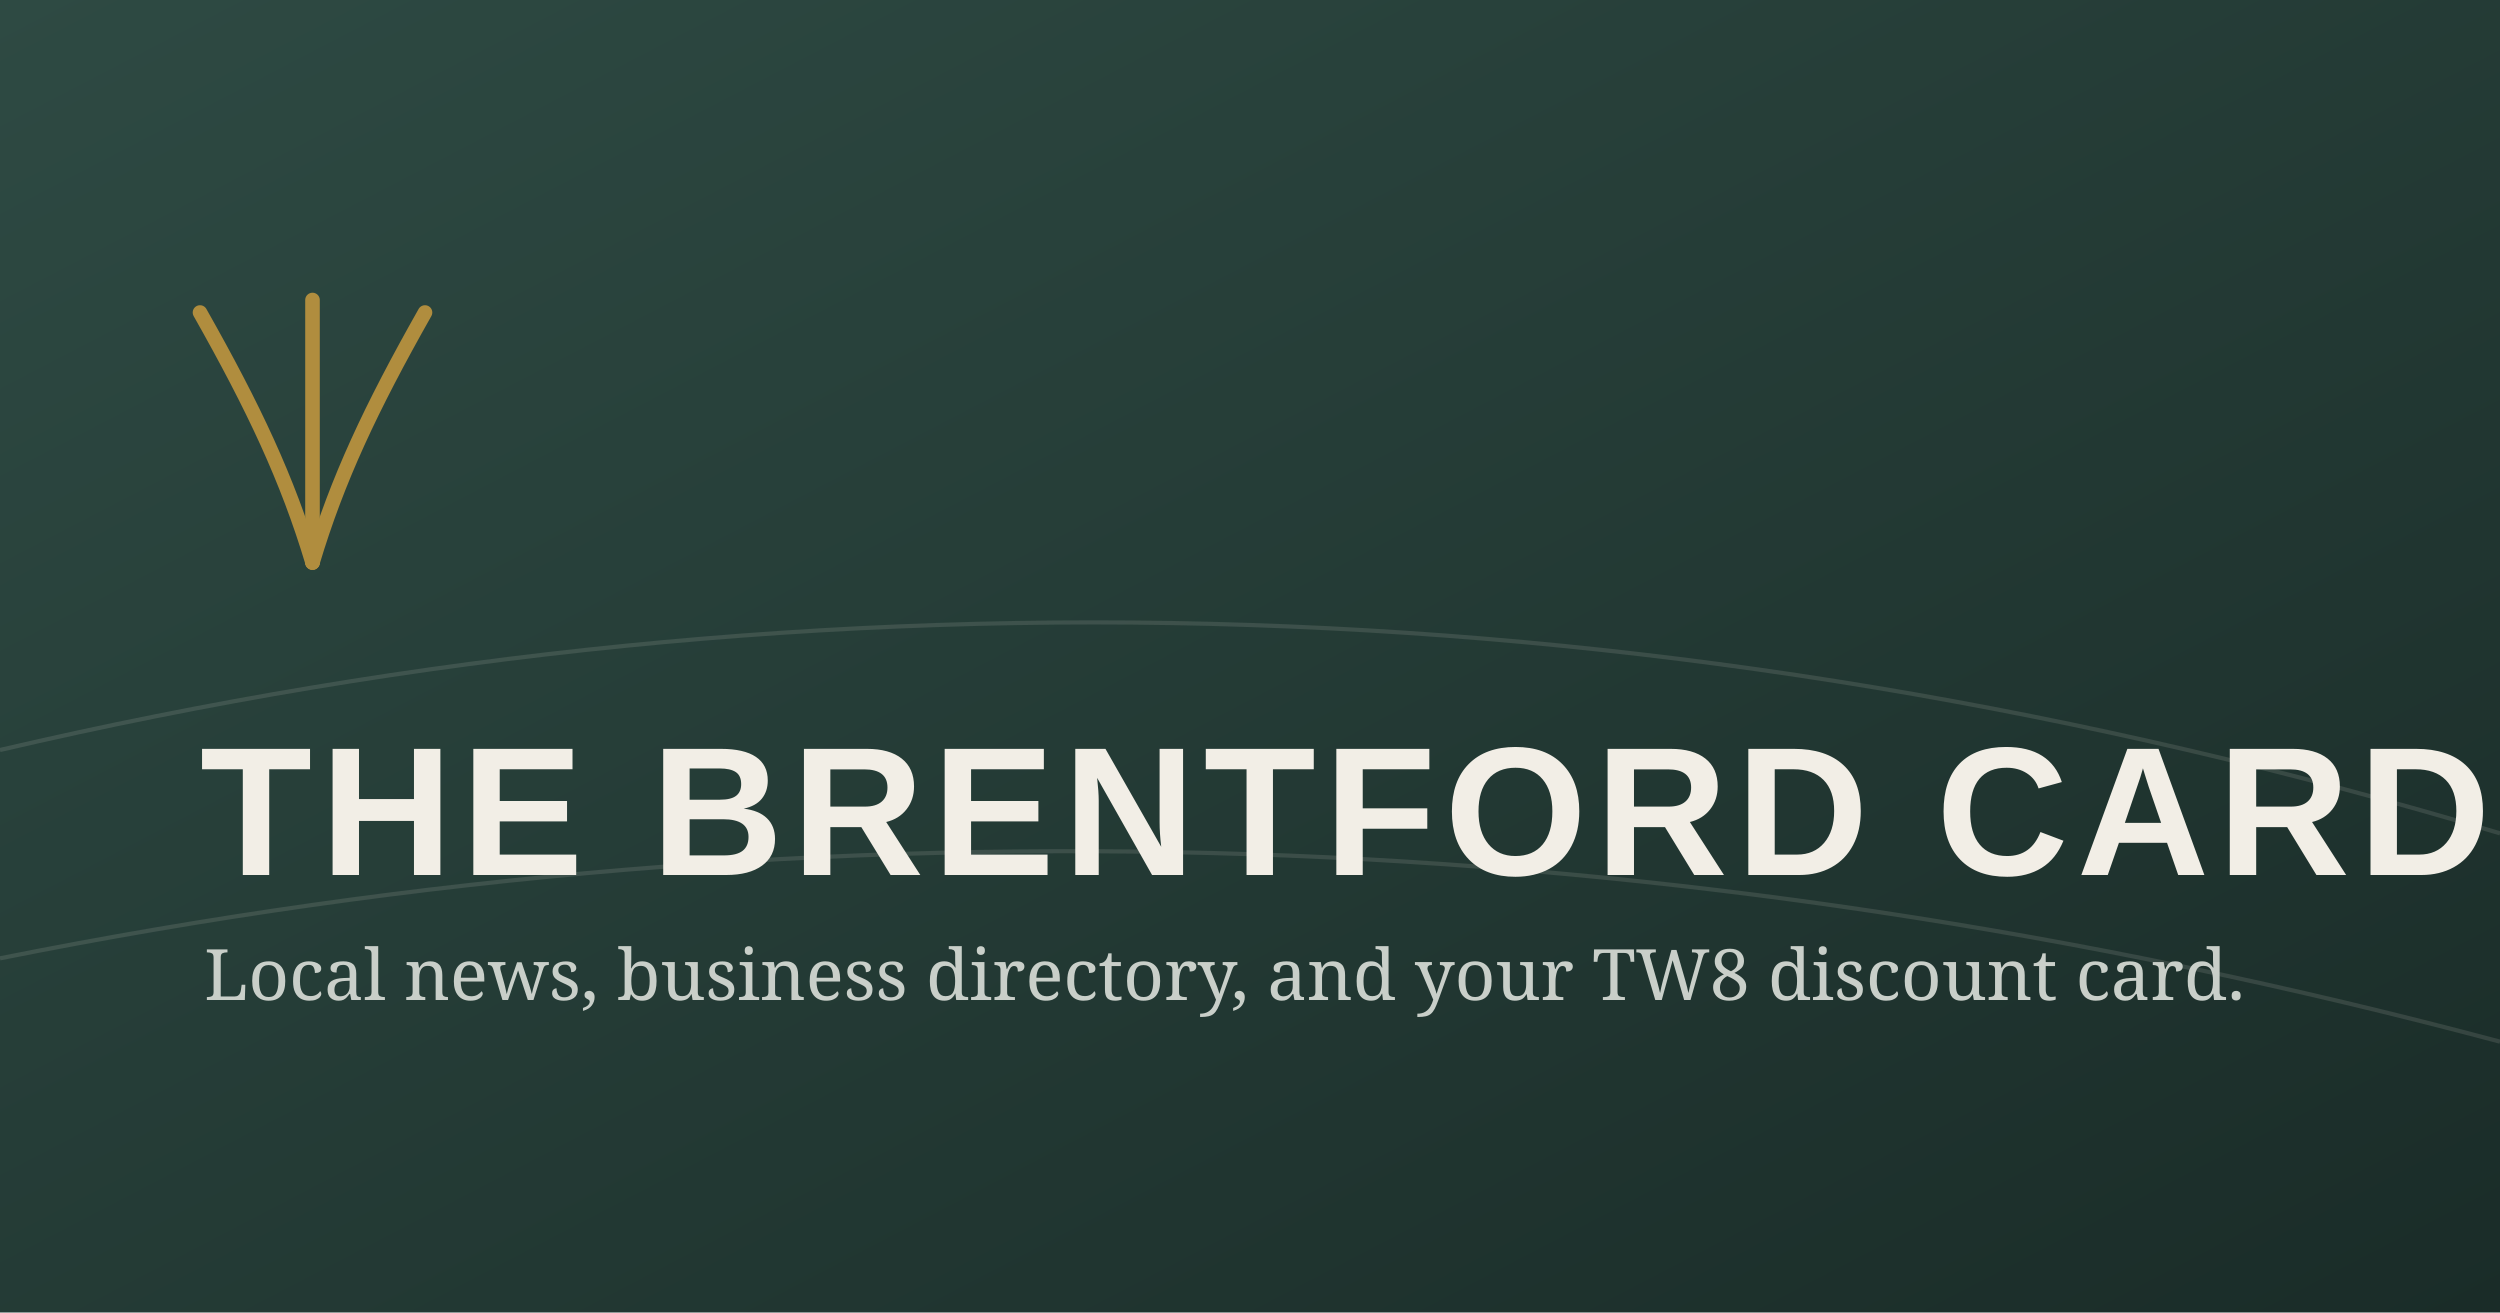
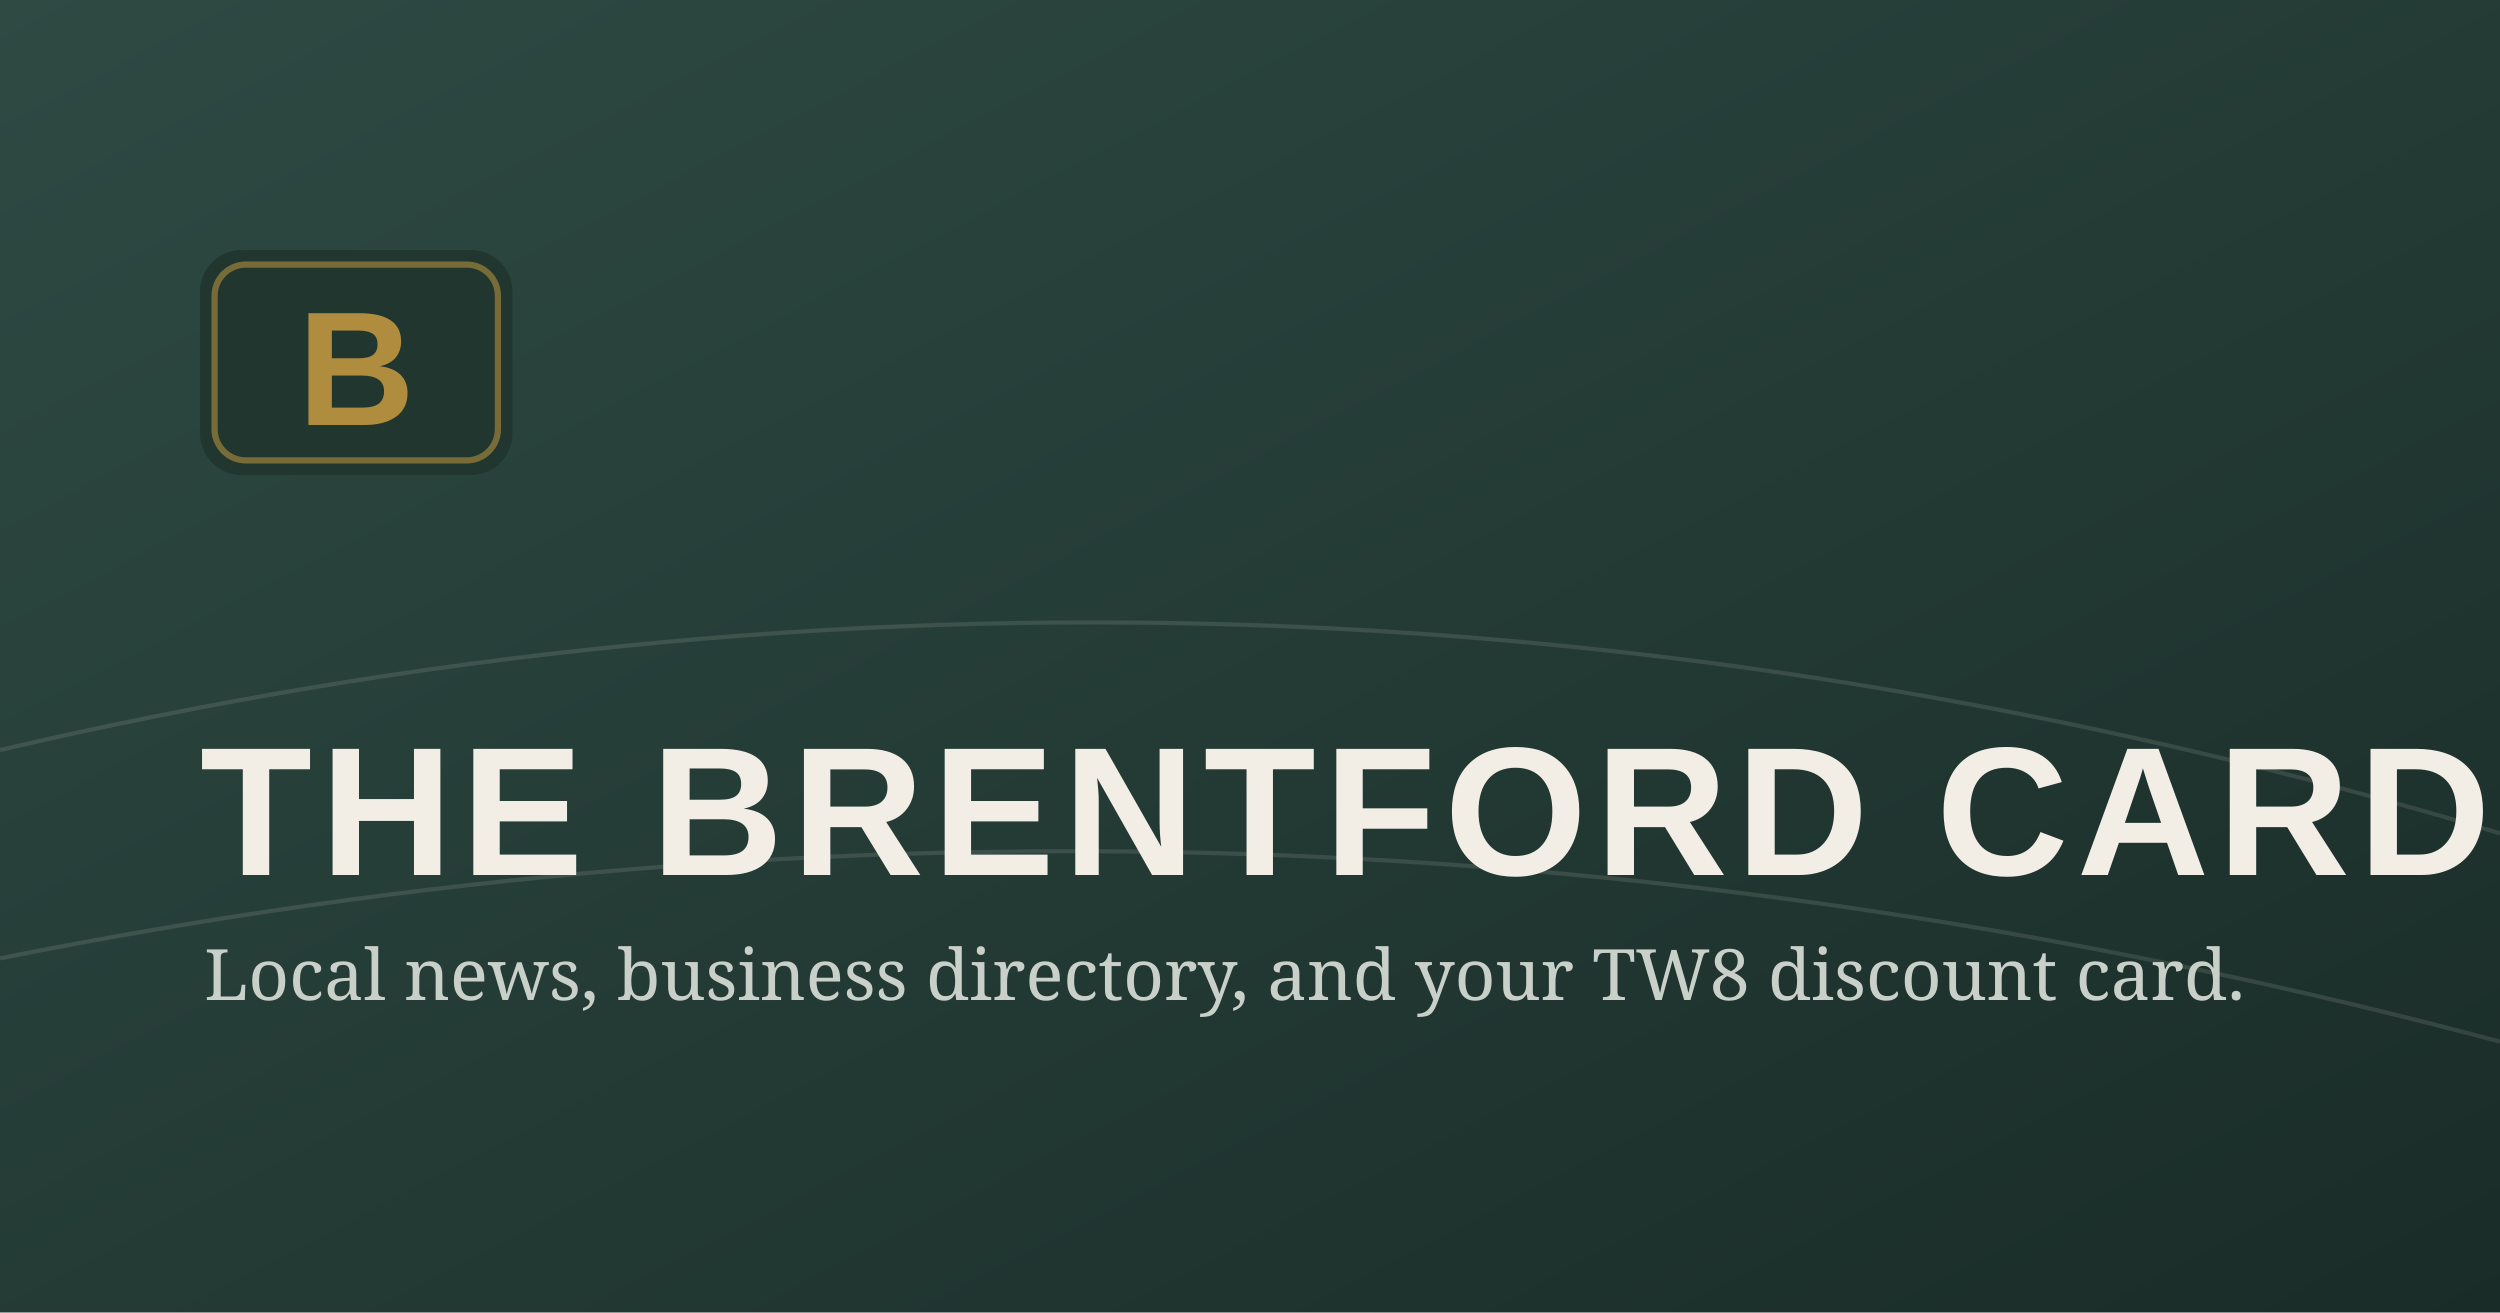
<svg xmlns="http://www.w3.org/2000/svg" viewBox="0 0 1200 630">
  <defs>
    <linearGradient id="bg" x1="0" y1="0" x2="1" y2="1">
      <stop offset="0" stop-color="#2e4a43" />
      <stop offset="1" stop-color="#1a2c28" />
    </linearGradient>
  </defs>
  <rect width="1200" height="630" fill="url(#bg)" />
  <g fill="none" stroke="rgba(242,238,230,0.12)" stroke-width="2">
    <path d="M0 360 Q600 220 1200 400" />
    <path d="M0 460 Q600 340 1200 500" />
  </g>
-   <g transform="translate(96,150)" fill="none" stroke="#b08d3e" stroke-width="7" stroke-linecap="round">
-     <path d="M0 0 C 26 46, 42 80, 54 120" />
-     <path d="M54 -6 L 54 120" />
-     <path d="M108 0 C 82 46, 66 80, 54 120" />
+   <g transform="translate(96,120)">
+     <rect x="0" y="0" width="150" height="108" rx="20" fill="#20362f" />
+     <rect x="7" y="7" width="136" height="94" rx="15" fill="none" stroke="#b08d3e" stroke-width="3" opacity="0.6" />
+     <text x="75" y="84" text-anchor="middle" font-family="Arial, sans-serif" font-weight="800" font-size="78" fill="#b08d3e">B</text>
  </g>
  <text x="96" y="420" font-family="Archivo, Arial, sans-serif" font-size="88" font-weight="800" letter-spacing="4" fill="#f2eee6">THE BRENTFORD CARD</text>
  <text x="98" y="480" font-family="Georgia, serif" font-size="34" fill="#c9cfc9">Local news, business directory, and your TW8 discount card.</text>
</svg>
